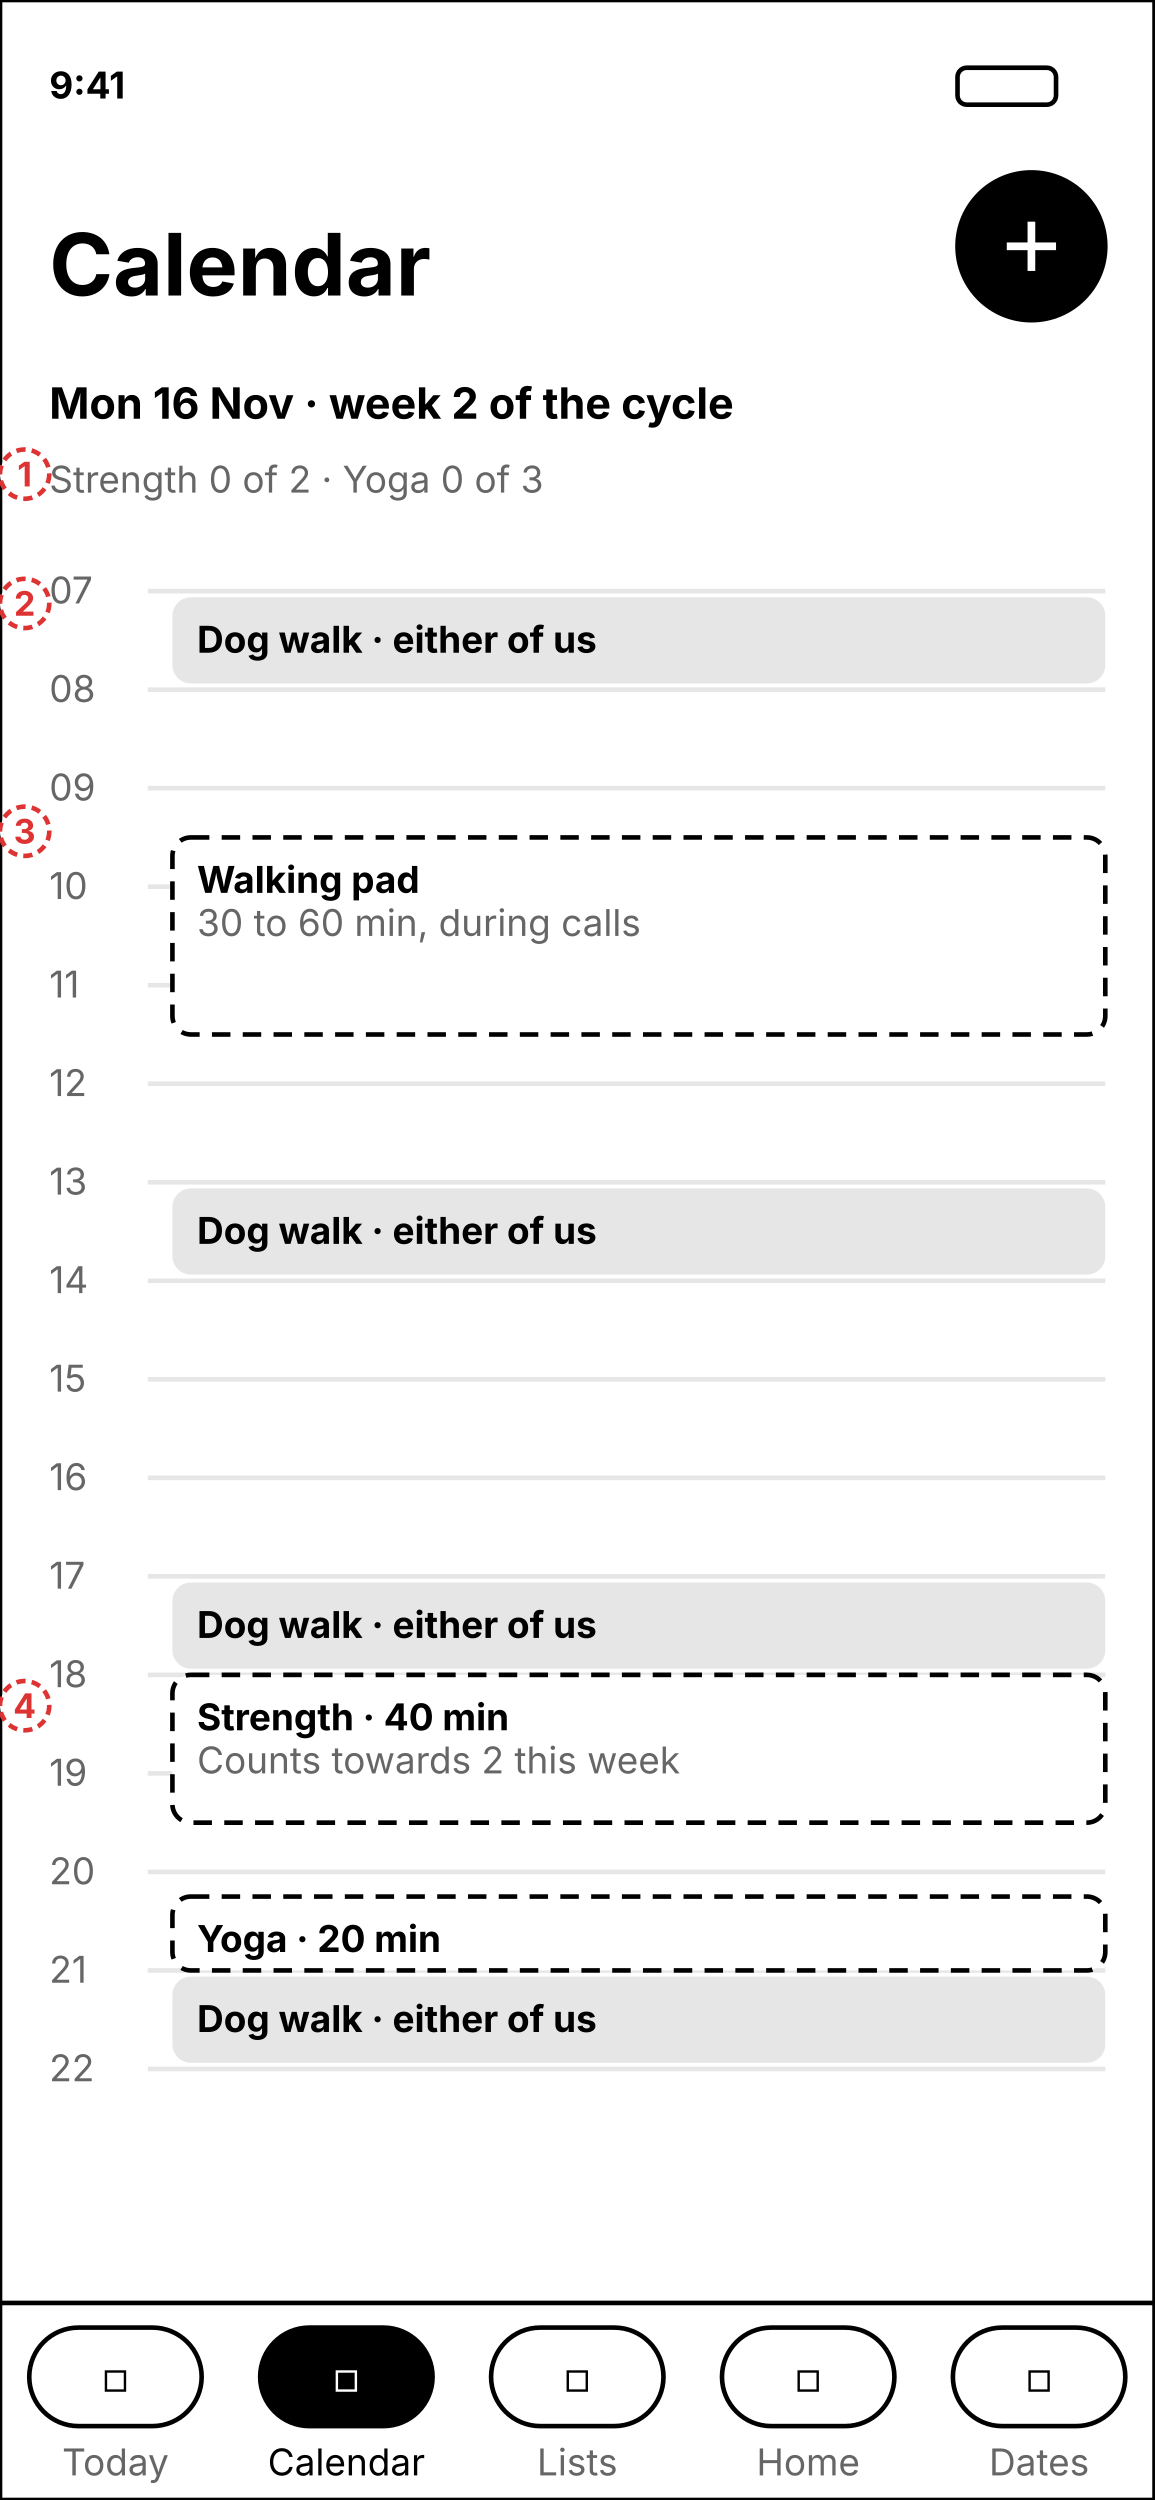
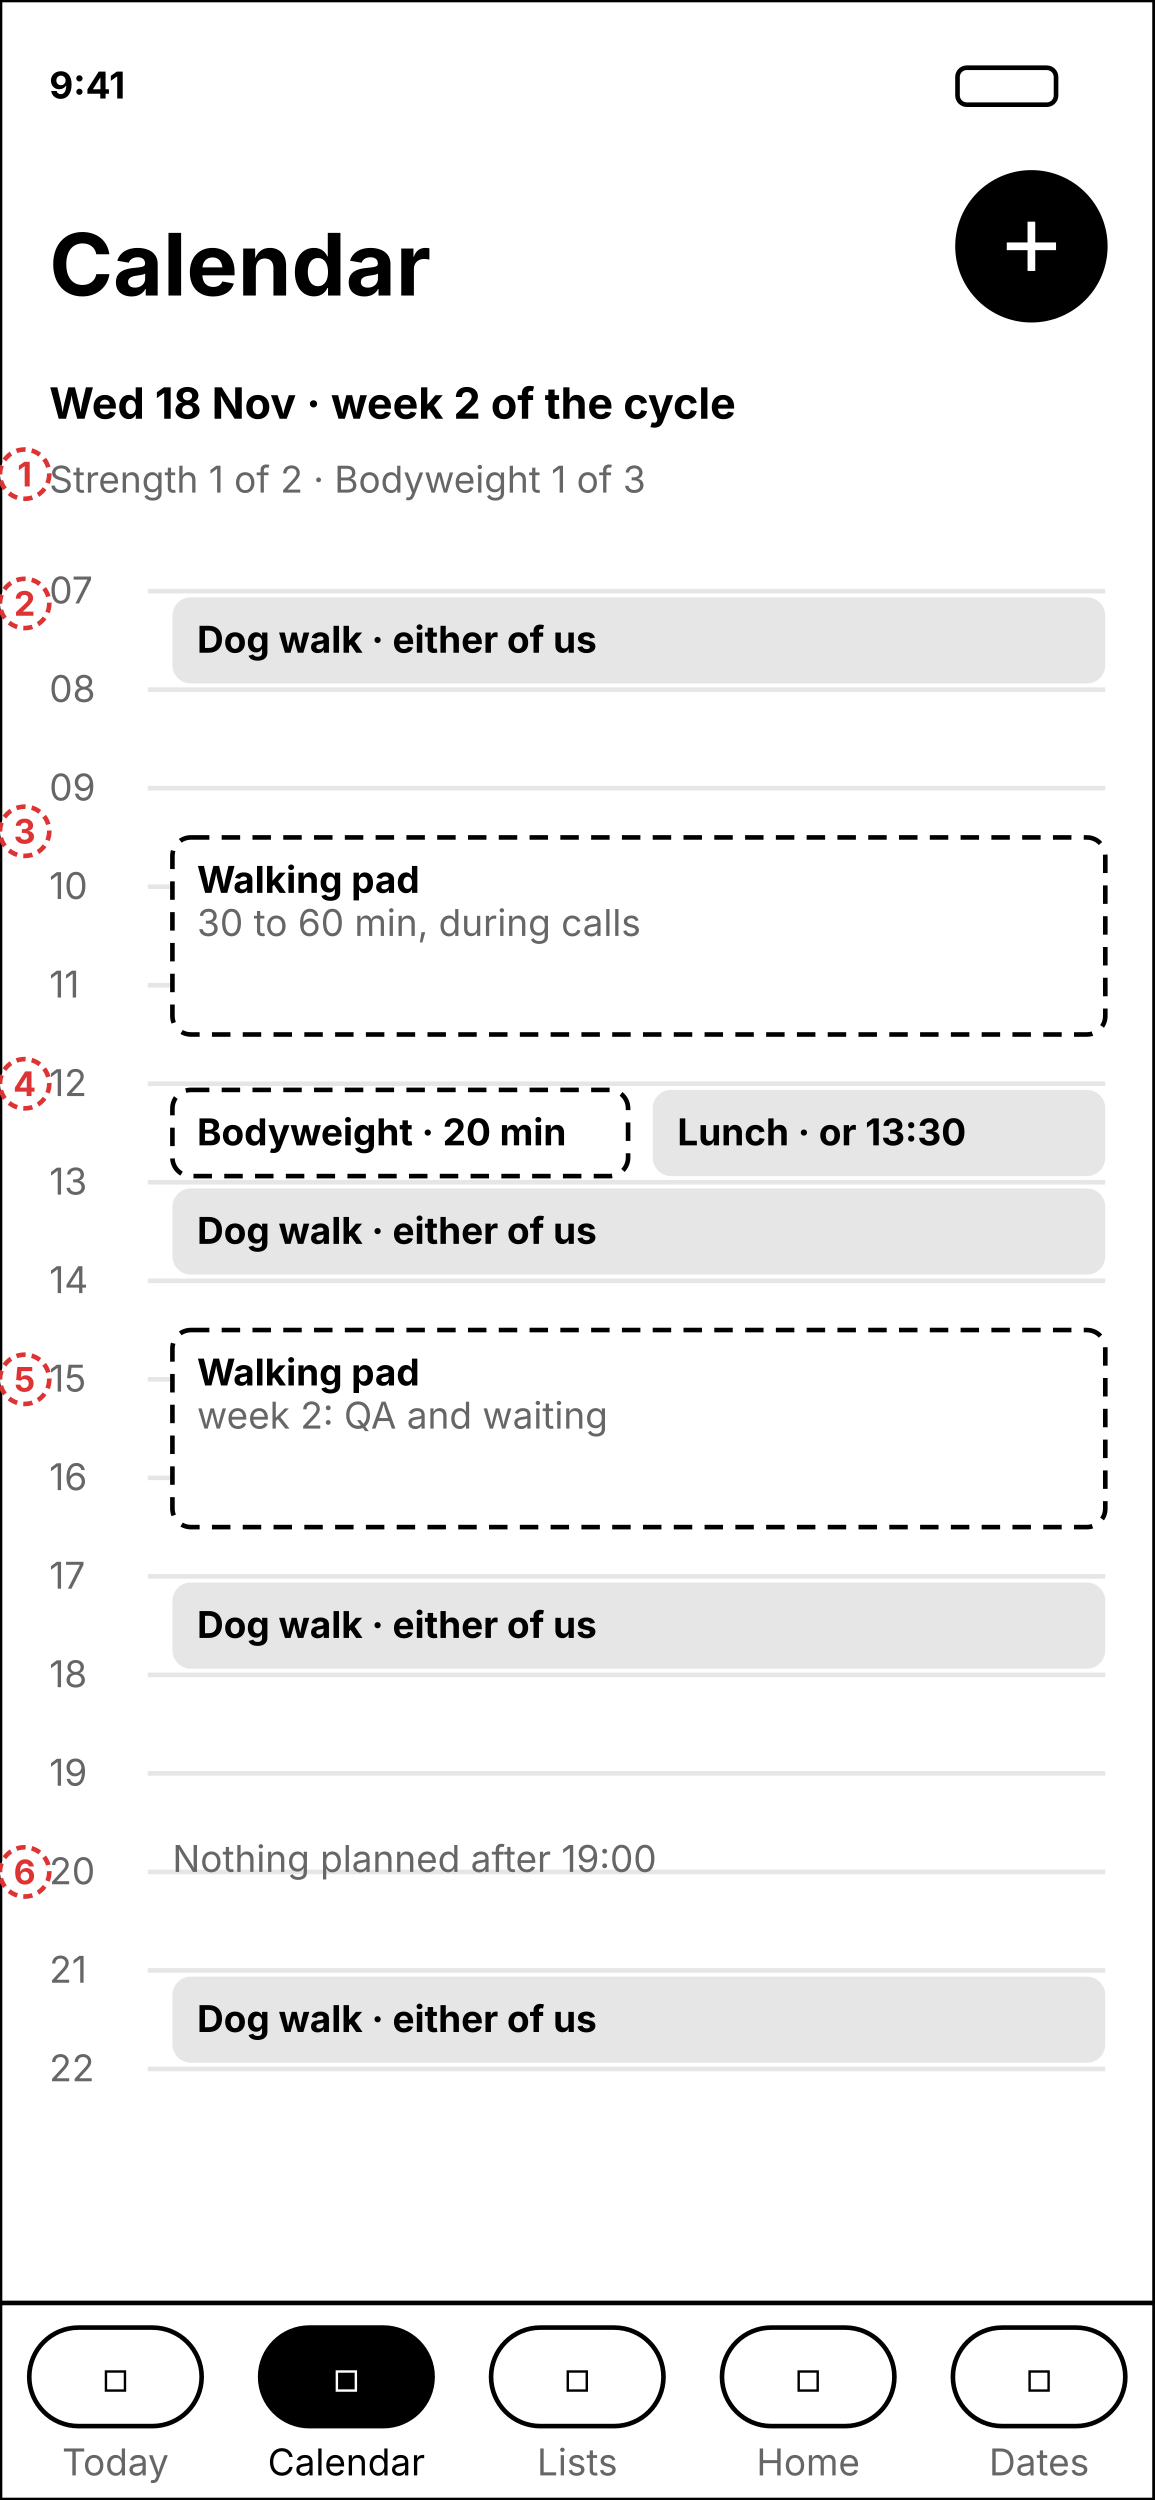
<svg xmlns="http://www.w3.org/2000/svg" width="375" height="812" viewBox="0 0 375 812" font-family="-apple-system, system-ui, sans-serif" fill="#fff" stroke="#000" stroke-width="1.5">
  <rect x="0" y="0" width="375" height="812" fill="#fff" />
  <text x="16" y="32" font-size="12" text-anchor="start" stroke="none" fill="#000" font-weight="700">9:41</text>
  <rect x="311" y="22" width="32" height="12" rx="3" fill="#fff" />
  <text x="16" y="96" font-size="28" text-anchor="start" stroke="none" fill="#000" font-weight="700">Calendar</text>
  <circle cx="335" cy="80" r="24" fill="#000" />
  <line x1="327" y1="80" x2="343" y2="80" stroke="#fff" stroke-width="2.5" />
  <line x1="335" y1="72" x2="335" y2="88" stroke="#fff" stroke-width="2.5" />
-   <text x="16" y="136" font-size="14" text-anchor="start" stroke="none" fill="#000" font-weight="700">Mon 16 Nov · week 2 of the cycle</text>
-   <text x="16" y="160" font-size="12" text-anchor="start" stroke="none" fill="#666">Strength 0 of 2 · Yoga 0 of 3</text>
+   <text x="16" y="136" font-size="14" text-anchor="start" stroke="none" fill="#000" font-weight="700">Wed 18 Nov · week 2 of the cycle</text>
+   <text x="16" y="160" font-size="12" text-anchor="start" stroke="none" fill="#666">Strength 1 of 2 · Bodyweight 1 of 3</text>
  <text x="16" y="196" font-size="12" text-anchor="start" stroke="none" fill="#666">07</text>
  <line x1="48" y1="192" x2="359" y2="192" stroke="#e6e6e6" />
  <text x="16" y="228" font-size="12" text-anchor="start" stroke="none" fill="#666">08</text>
  <line x1="48" y1="224" x2="359" y2="224" stroke="#e6e6e6" />
  <text x="16" y="260" font-size="12" text-anchor="start" stroke="none" fill="#666">09</text>
  <line x1="48" y1="256" x2="359" y2="256" stroke="#e6e6e6" />
  <text x="16" y="292" font-size="12" text-anchor="start" stroke="none" fill="#666">10</text>
  <line x1="48" y1="288" x2="359" y2="288" stroke="#e6e6e6" />
  <text x="16" y="324" font-size="12" text-anchor="start" stroke="none" fill="#666">11</text>
  <line x1="48" y1="320" x2="359" y2="320" stroke="#e6e6e6" />
  <text x="16" y="356" font-size="12" text-anchor="start" stroke="none" fill="#666">12</text>
  <line x1="48" y1="352" x2="359" y2="352" stroke="#e6e6e6" />
  <text x="16" y="388" font-size="12" text-anchor="start" stroke="none" fill="#666">13</text>
  <line x1="48" y1="384" x2="359" y2="384" stroke="#e6e6e6" />
  <text x="16" y="420" font-size="12" text-anchor="start" stroke="none" fill="#666">14</text>
  <line x1="48" y1="416" x2="359" y2="416" stroke="#e6e6e6" />
  <text x="16" y="452" font-size="12" text-anchor="start" stroke="none" fill="#666">15</text>
  <line x1="48" y1="448" x2="359" y2="448" stroke="#e6e6e6" />
  <text x="16" y="484" font-size="12" text-anchor="start" stroke="none" fill="#666">16</text>
  <line x1="48" y1="480" x2="359" y2="480" stroke="#e6e6e6" />
  <text x="16" y="516" font-size="12" text-anchor="start" stroke="none" fill="#666">17</text>
  <line x1="48" y1="512" x2="359" y2="512" stroke="#e6e6e6" />
  <text x="16" y="548" font-size="12" text-anchor="start" stroke="none" fill="#666">18</text>
  <line x1="48" y1="544" x2="359" y2="544" stroke="#e6e6e6" />
  <text x="16" y="580" font-size="12" text-anchor="start" stroke="none" fill="#666">19</text>
  <line x1="48" y1="576" x2="359" y2="576" stroke="#e6e6e6" />
  <text x="16" y="612" font-size="12" text-anchor="start" stroke="none" fill="#666">20</text>
  <line x1="48" y1="608" x2="359" y2="608" stroke="#e6e6e6" />
  <text x="16" y="644" font-size="12" text-anchor="start" stroke="none" fill="#666">21</text>
  <line x1="48" y1="640" x2="359" y2="640" stroke="#e6e6e6" />
  <text x="16" y="676" font-size="12" text-anchor="start" stroke="none" fill="#666">22</text>
  <line x1="48" y1="672" x2="359" y2="672" stroke="#e6e6e6" />
  <rect x="56" y="194.0" width="303" height="28" rx="6" fill="#e6e6e6" stroke-width="0" />
  <text x="64" y="212.0" font-size="12" text-anchor="start" stroke="none" fill="#000" font-weight="700">Dog walk · either of us</text>
  <rect x="56" y="272.0" width="303" height="64.0" rx="6" fill="#fff" stroke-dasharray="6 4" />
  <text x="64" y="290.0" font-size="12" text-anchor="start" stroke="none" fill="#000" font-weight="700">Walking pad</text>
  <text x="64" y="304.0" font-size="12" text-anchor="start" stroke="none" fill="#666">30 to 60 min, during calls</text>
+   <rect x="56" y="354.0" width="148" height="28" rx="6" fill="#fff" stroke-dasharray="6 4" />
+   <text x="64" y="372.0" font-size="12" text-anchor="start" stroke="none" fill="#000" font-weight="700">Bodyweight · 20 min</text>
+   <rect x="212" y="354.0" width="147" height="28" rx="6" fill="#e6e6e6" stroke-width="0" />
+   <text x="220" y="372.0" font-size="12" text-anchor="start" stroke="none" fill="#000" font-weight="700">Lunch · or 13:30</text>
  <rect x="56" y="386.0" width="303" height="28" rx="6" fill="#e6e6e6" stroke-width="0" />
  <text x="64" y="404.0" font-size="12" text-anchor="start" stroke="none" fill="#000" font-weight="700">Dog walk · either of us</text>
  <rect x="56" y="514.0" width="303" height="28" rx="6" fill="#e6e6e6" stroke-width="0" />
  <text x="64" y="532.0" font-size="12" text-anchor="start" stroke="none" fill="#000" font-weight="700">Dog walk · either of us</text>
-   <rect x="56" y="544.0" width="303" height="48.0" rx="6" fill="#fff" stroke-dasharray="6 4" />
-   <text x="64" y="562.0" font-size="12" text-anchor="start" stroke="none" fill="#000" font-weight="700">Strength · 40 min</text>
-   <text x="64" y="576.0" font-size="12" text-anchor="start" stroke="none" fill="#666">Counts towards 2 this week</text>
-   <rect x="56" y="616.0" width="303" height="24.0" rx="6" fill="#fff" stroke-dasharray="6 4" />
-   <text x="64" y="634.0" font-size="12" text-anchor="start" stroke="none" fill="#000" font-weight="700">Yoga · 20 min</text>
+   <rect x="56" y="432.0" width="303" height="64.0" rx="6" fill="#fff" stroke-dasharray="6 4" />
+   <text x="64" y="450.0" font-size="12" text-anchor="start" stroke="none" fill="#000" font-weight="700">Walking pad</text>
+   <text x="64" y="464.0" font-size="12" text-anchor="start" stroke="none" fill="#666">week 2: QA and waiting</text>
+   <text x="56" y="608.0" font-size="12" text-anchor="start" stroke="none" fill="#666">Nothing planned after 19:00</text>
  <rect x="56" y="642.0" width="303" height="28" rx="6" fill="#e6e6e6" stroke-width="0" />
  <text x="64" y="660.0" font-size="12" text-anchor="start" stroke="none" fill="#000" font-weight="700">Dog walk · either of us</text>
  <line x1="0" y1="748" x2="375" y2="748" stroke="#000" />
  <rect x="9.5" y="756" width="56" height="32" rx="16" fill="#fff" />
  <text x="37.5" y="777" font-size="14" text-anchor="middle" stroke="none" fill="#000">▫</text>
  <text x="37.5" y="804" font-size="12" text-anchor="middle" stroke="none" fill="#666">Today</text>
  <rect x="84.5" y="756" width="56" height="32" rx="16" fill="#000" />
  <text x="112.5" y="777" font-size="14" text-anchor="middle" stroke="none" fill="#fff">▫</text>
  <text x="112.5" y="804" font-size="12" text-anchor="middle" stroke="none" fill="#000">Calendar</text>
  <rect x="159.5" y="756" width="56" height="32" rx="16" fill="#fff" />
  <text x="187.5" y="777" font-size="14" text-anchor="middle" stroke="none" fill="#000">▫</text>
  <text x="187.5" y="804" font-size="12" text-anchor="middle" stroke="none" fill="#666">Lists</text>
  <rect x="234.5" y="756" width="56" height="32" rx="16" fill="#fff" />
  <text x="262.5" y="777" font-size="14" text-anchor="middle" stroke="none" fill="#000">▫</text>
  <text x="262.5" y="804" font-size="12" text-anchor="middle" stroke="none" fill="#666">Home</text>
  <rect x="309.5" y="756" width="56" height="32" rx="16" fill="#fff" />
  <text x="337.5" y="777" font-size="14" text-anchor="middle" stroke="none" fill="#000">▫</text>
  <text x="337.5" y="804" font-size="12" text-anchor="middle" stroke="none" fill="#666">Dates</text>
  <g>
    <circle cx="8" cy="154" r="8" fill="#fff" stroke="#d33" stroke-dasharray="3 2" />
    <text x="8" y="158" font-size="11" text-anchor="middle" stroke="none" fill="#d33" font-weight="700">1</text>
  </g>
  <g>
    <circle cx="8" cy="196" r="8" fill="#fff" stroke="#d33" stroke-dasharray="3 2" />
    <text x="8" y="200" font-size="11" text-anchor="middle" stroke="none" fill="#d33" font-weight="700">2</text>
  </g>
  <g>
    <circle cx="8" cy="270" r="8" fill="#fff" stroke="#d33" stroke-dasharray="3 2" />
    <text x="8" y="274" font-size="11" text-anchor="middle" stroke="none" fill="#d33" font-weight="700">3</text>
  </g>
  <g>
-     <circle cx="8" cy="554" r="8" fill="#fff" stroke="#d33" stroke-dasharray="3 2" />
-     <text x="8" y="558" font-size="11" text-anchor="middle" stroke="none" fill="#d33" font-weight="700">4</text>
+     <circle cx="8" cy="352" r="8" fill="#fff" stroke="#d33" stroke-dasharray="3 2" />
+     <text x="8" y="356" font-size="11" text-anchor="middle" stroke="none" fill="#d33" font-weight="700">4</text>
+   </g>
+   <g>
+     <circle cx="8" cy="448" r="8" fill="#fff" stroke="#d33" stroke-dasharray="3 2" />
+     <text x="8" y="452" font-size="11" text-anchor="middle" stroke="none" fill="#d33" font-weight="700">5</text>
+   </g>
+   <g>
+     <circle cx="8" cy="608" r="8" fill="#fff" stroke="#d33" stroke-dasharray="3 2" />
+     <text x="8" y="612" font-size="11" text-anchor="middle" stroke="none" fill="#d33" font-weight="700">6</text>
  </g>
</svg>
